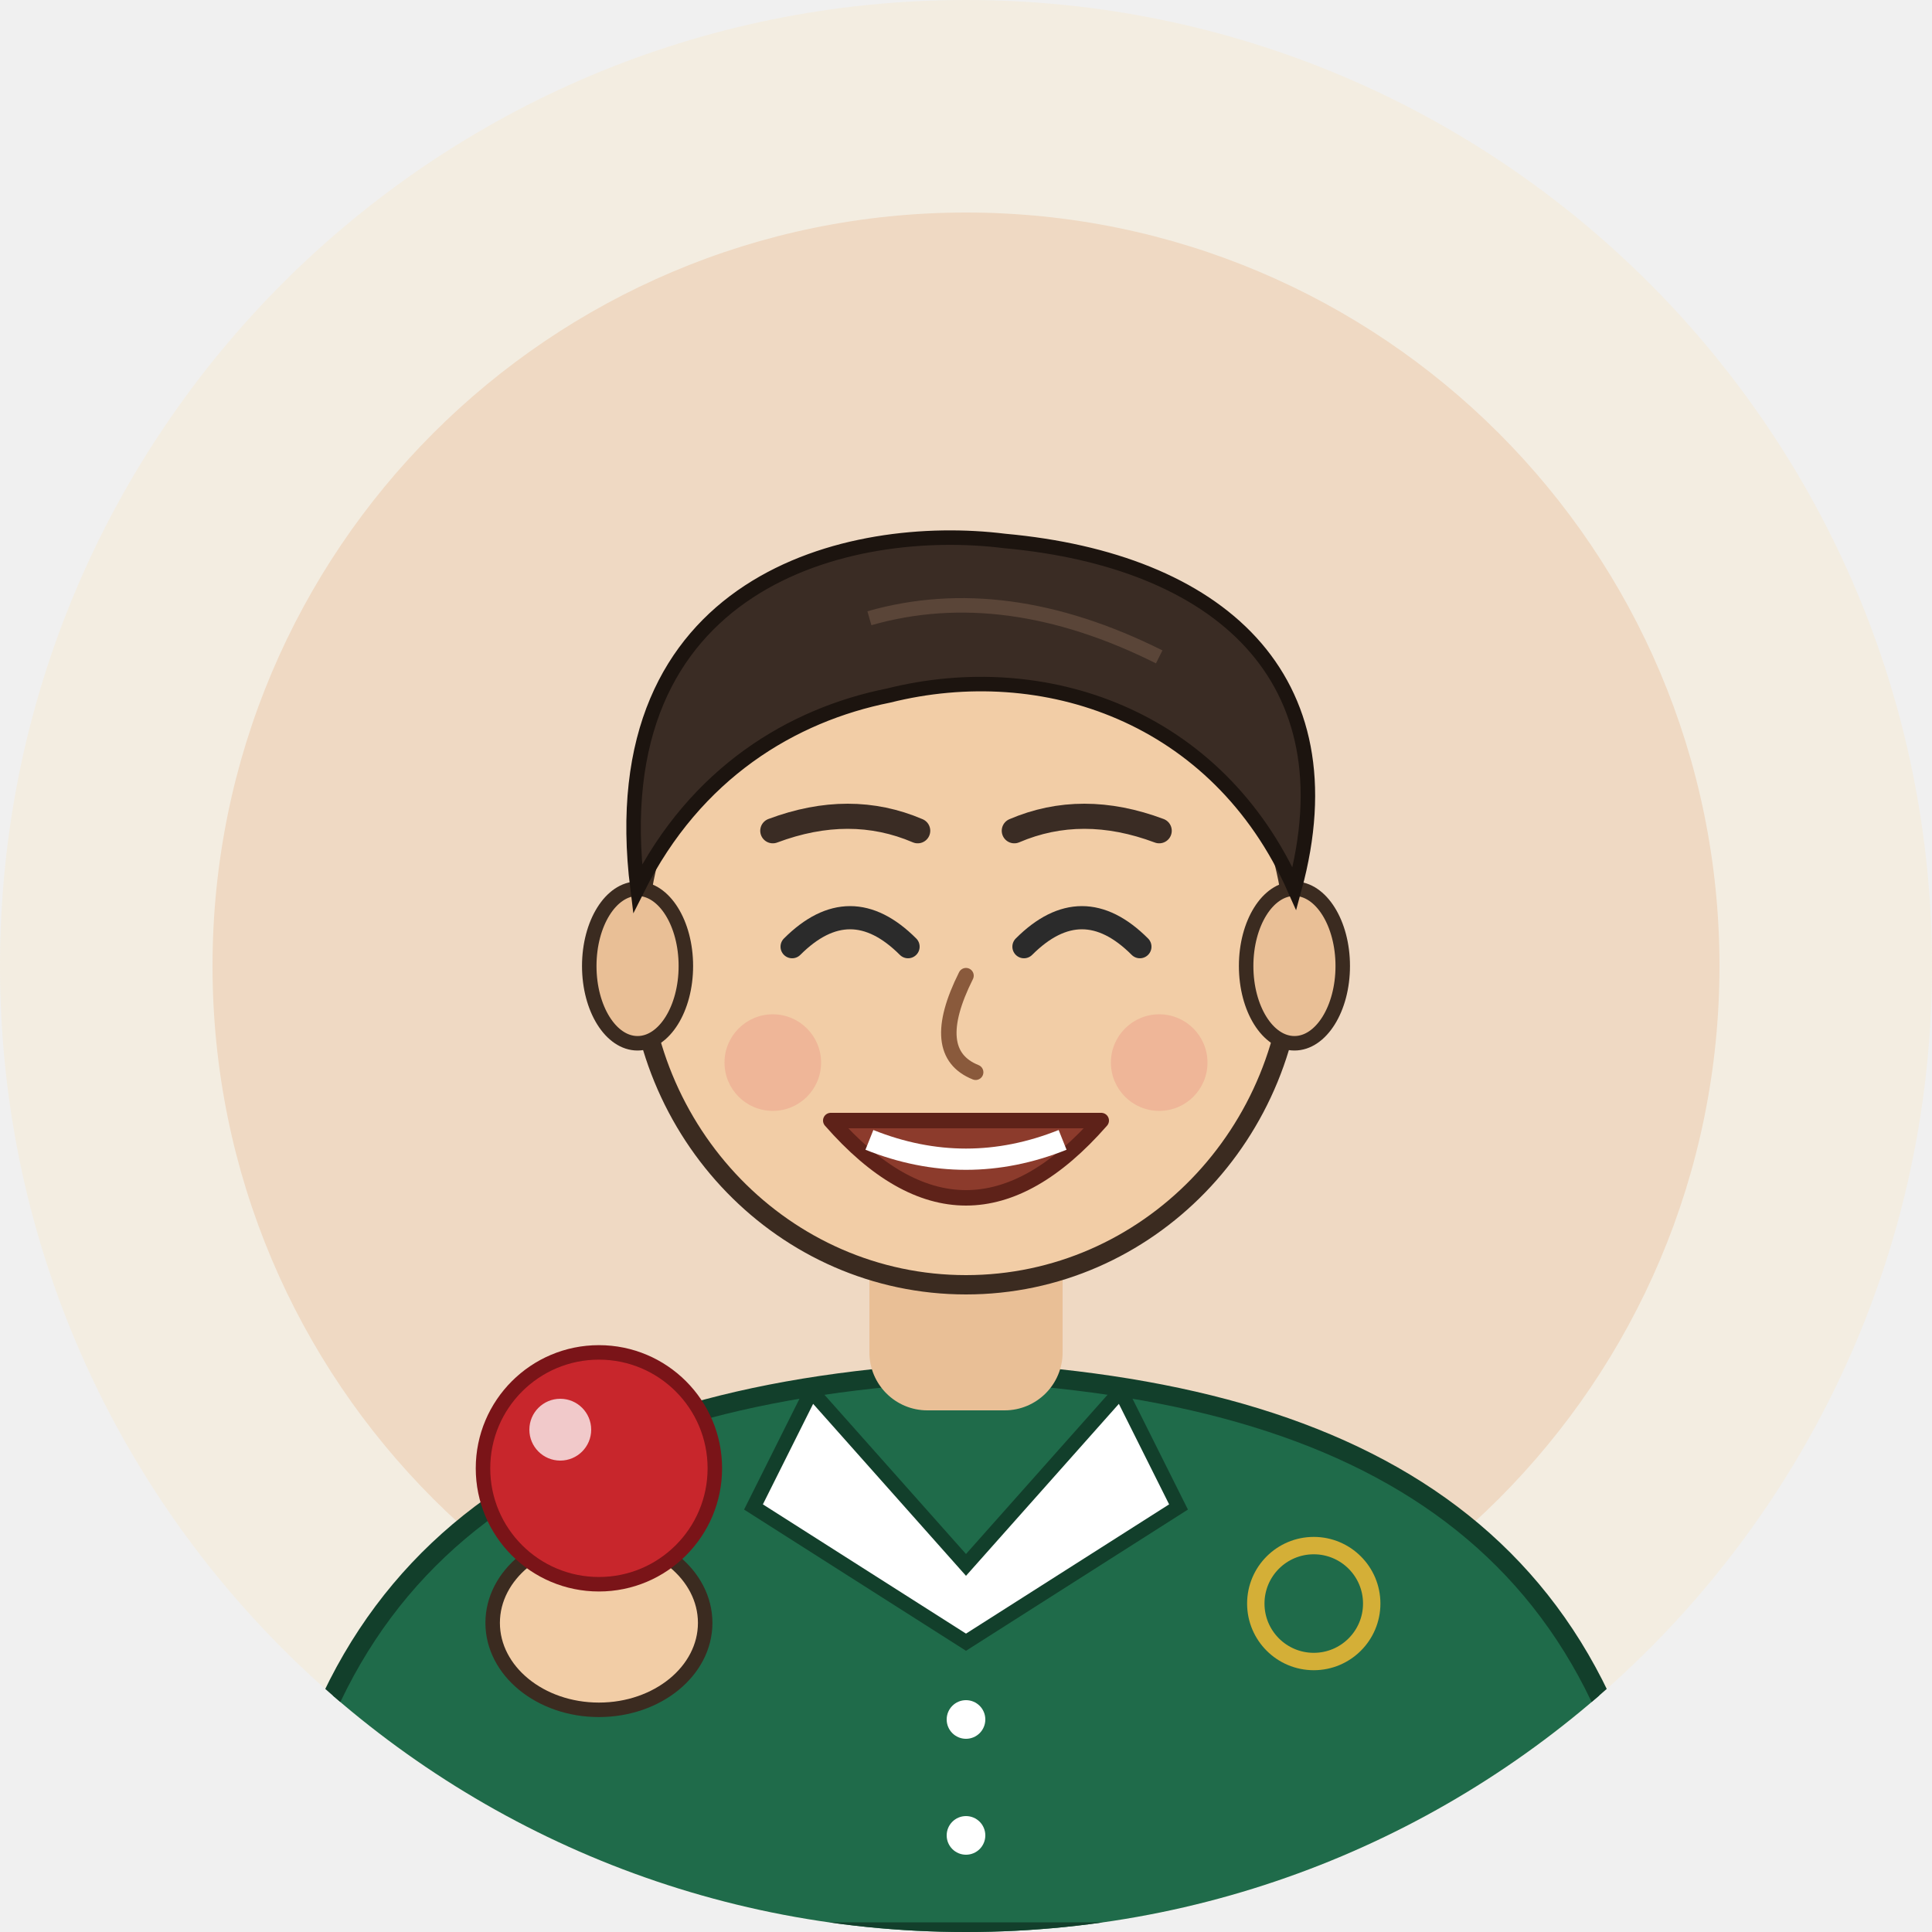
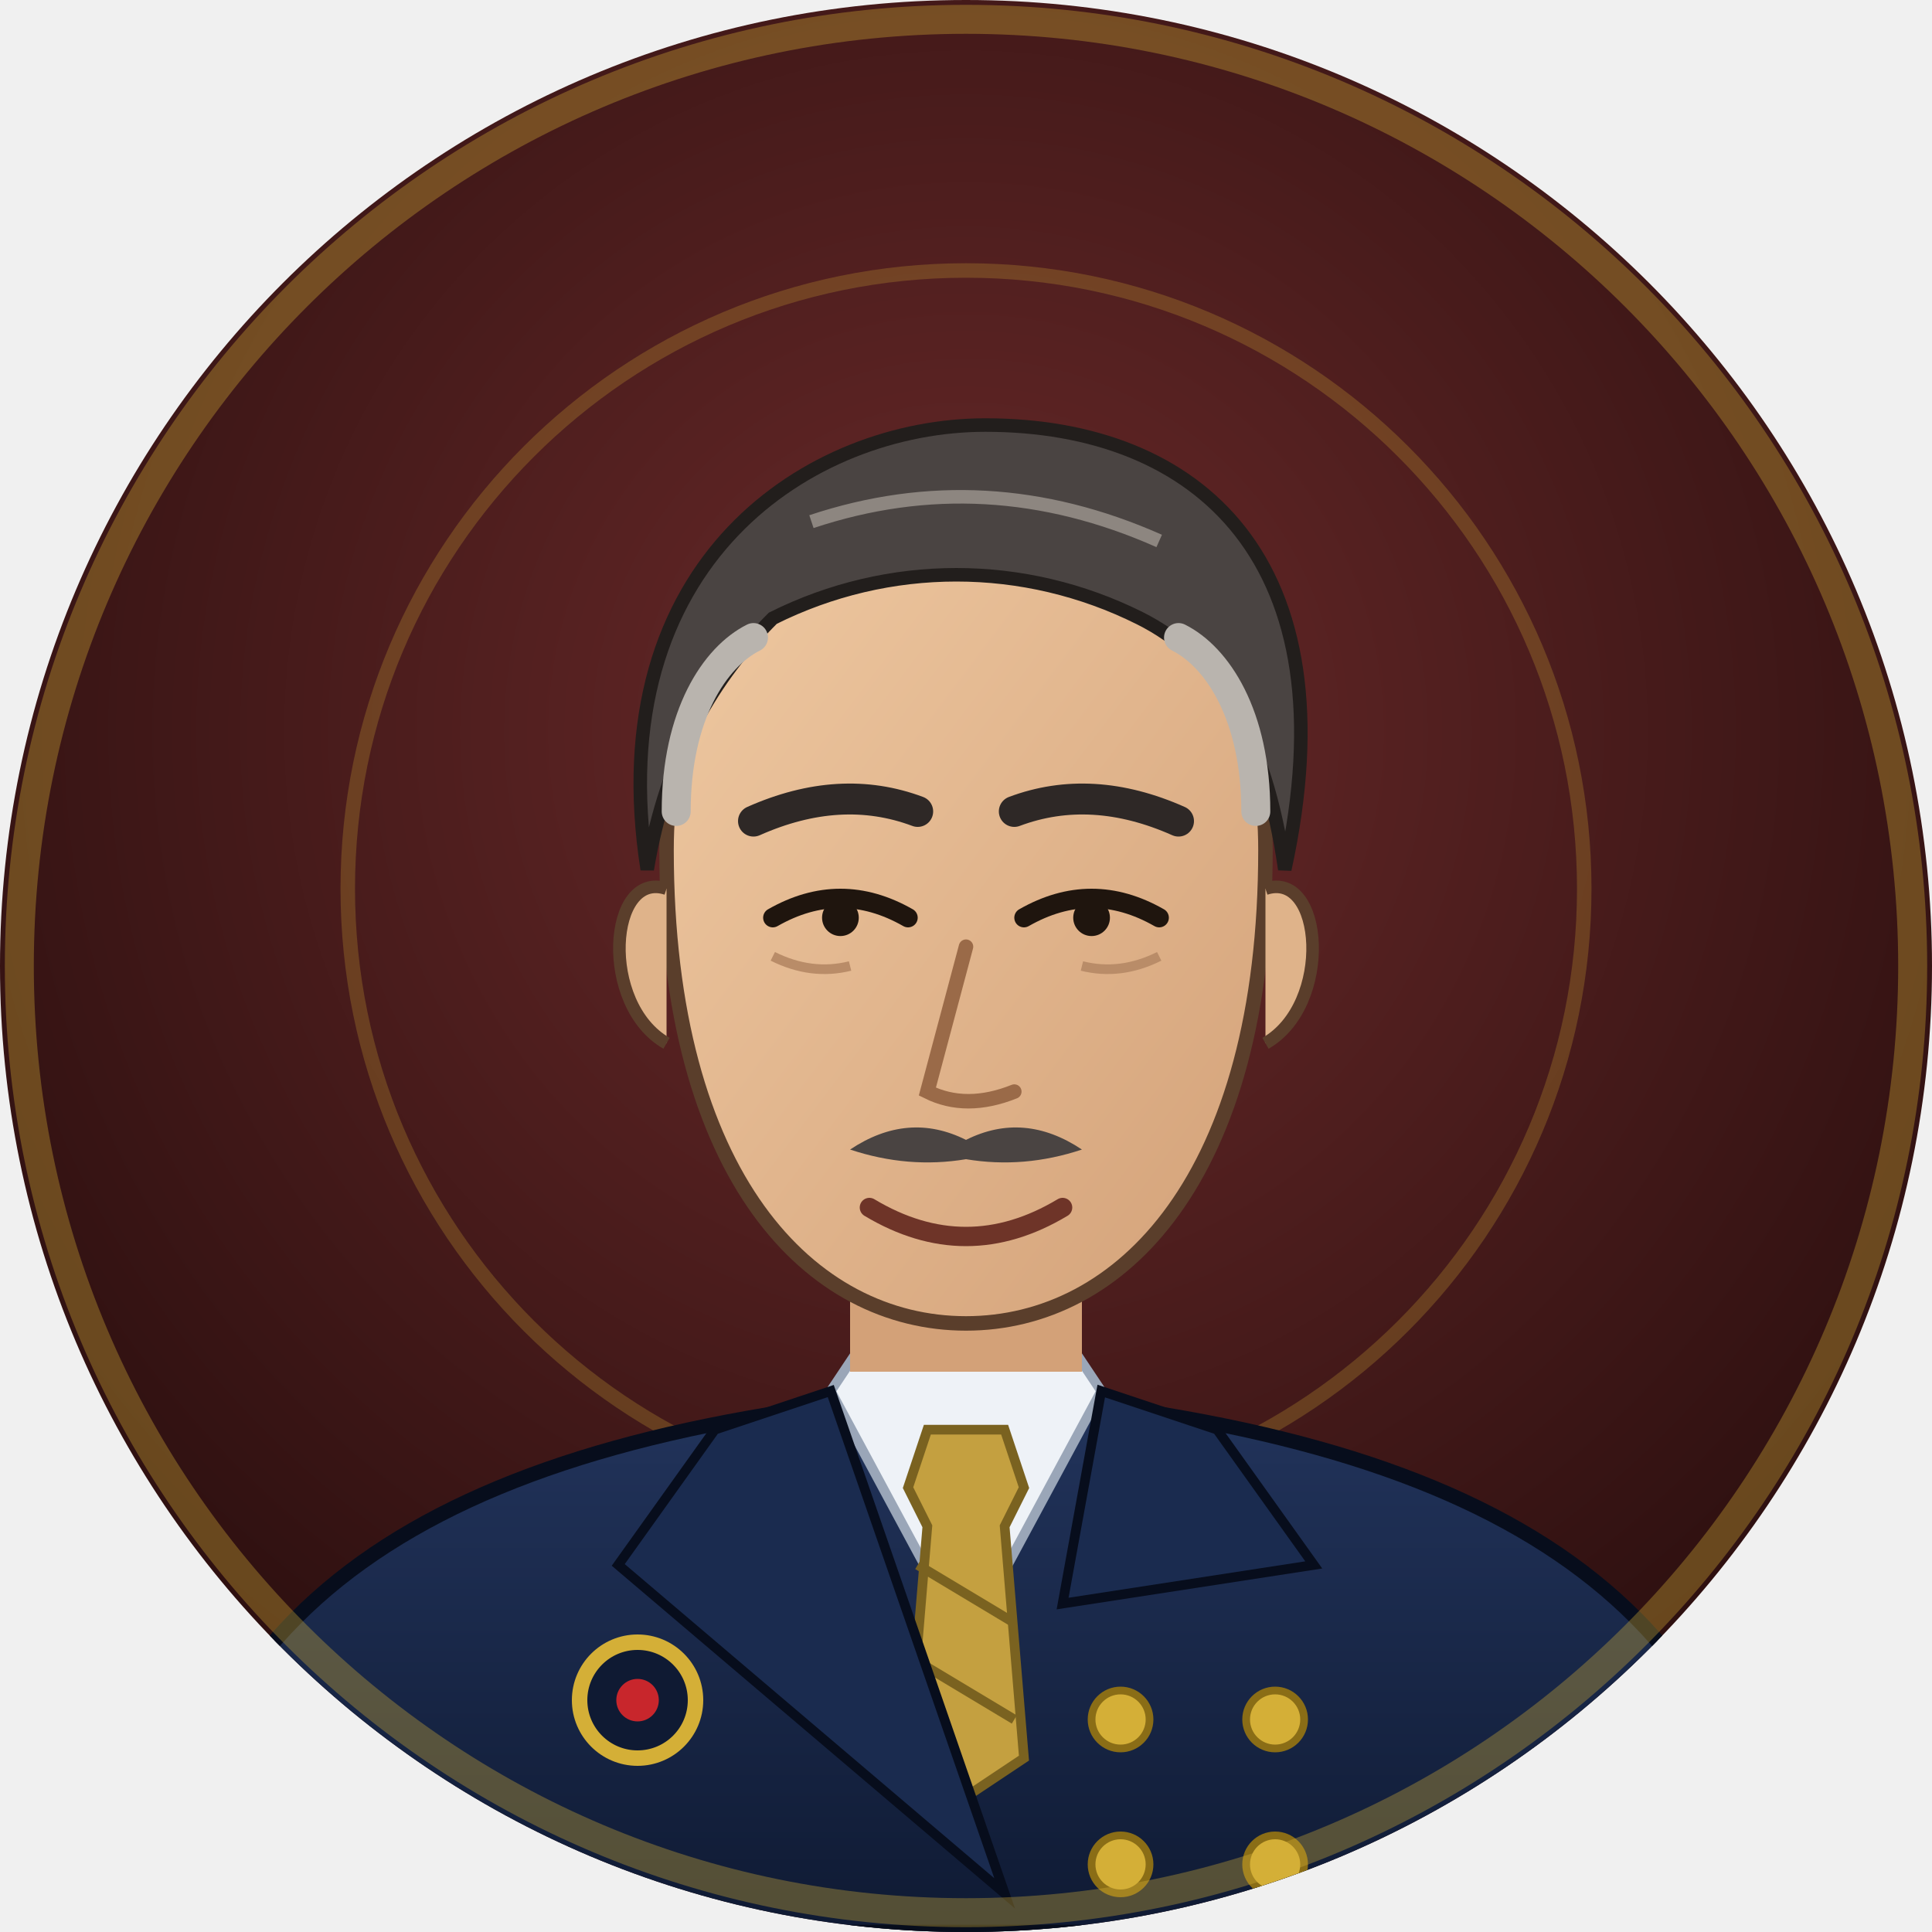
<svg xmlns="http://www.w3.org/2000/svg" viewBox="0 0 200 200" role="img" aria-label="윤OO 우리당구클럽(광주) 사장 캐릭터">
  <defs>
    <clipPath id="c">
      <circle cx="100" cy="100" r="100" />
    </clipPath>
+     <radialGradient id="bg" cx="50%" cy="38%" r="70%">
+       <stop offset="0" stop-color="#6b2a2a" />
+       <stop offset="1" stop-color="#220b0b" />
+     </radialGradient>
+     <linearGradient id="jacket" x1="0" y1="0" x2="0" y2="1">
+       <stop offset="0" stop-color="#22345c" />
+       <stop offset="1" stop-color="#0f1a33" />
+     </linearGradient>
+     <linearGradient id="skin" x1="0" y1="0" x2="1" y2="1">
+       <stop offset="0" stop-color="#efc9a2" />
+       <stop offset="1" stop-color="#d3a178" />
+     </linearGradient>
  </defs>
  <g clip-path="url(#c)">
-     <rect width="200" height="200" fill="#f3ede1" />
-     <circle cx="100" cy="100" r="78" fill="#efd9c3" />
-     <path d="M28 200 C32 160 58 144 100 142 C142 144 168 160 172 200 Z" fill="#1f6b4a" stroke="#123f2b" stroke-width="2" />
-     <path d="M84 144 L100 162 L116 144 L122 156 L100 170 L78 156 Z" fill="#ffffff" stroke="#123f2b" stroke-width="1.5" />
-     <circle cx="100" cy="178" r="2" fill="#ffffff" />
-     <circle cx="100" cy="190" r="2" fill="#ffffff" />
-     <circle cx="136" cy="166" r="6" fill="none" stroke="#d4af37" stroke-width="1.8" />
-     <rect x="90" y="124" width="20" height="22" rx="6" fill="#e9bf96" />
-     <ellipse cx="100" cy="98" rx="34" ry="35" fill="#f2cda6" stroke="#3b2b20" stroke-width="2" />
-     <ellipse cx="66" cy="100" rx="5" ry="8" fill="#e9bf96" stroke="#3b2b20" stroke-width="1.5" />
-     <ellipse cx="134" cy="100" rx="5" ry="8" fill="#e9bf96" stroke="#3b2b20" stroke-width="1.5" />
-     <path d="M66 92 C62 60 88 54 104 56 C126 58 140 70 134 92 C126 74 108 68 92 72 C82 74 72 80 66 92 Z" fill="#3a2c24" stroke="#1c140f" stroke-width="1.5" />
-     <path d="M90 64 Q104 60 120 68" stroke="#5a4538" stroke-width="1.5" fill="none" />
-     <path d="M80 86 Q88 83 95 86 M105 86 Q112 83 120 86" stroke="#3a2c24" stroke-width="2.6" fill="none" stroke-linecap="round" />
-     <path d="M82 98 Q88 92 94 98 M106 98 Q112 92 118 98" stroke="#2b2b2b" stroke-width="2.4" fill="none" stroke-linecap="round" />
-     <circle cx="80" cy="110" r="5" fill="#ec9f8a" opacity="0.5" />
-     <circle cx="120" cy="110" r="5" fill="#ec9f8a" opacity="0.5" />
-     <path d="M100 101 Q96 109 101 111" stroke="#8a5a3c" stroke-width="1.6" fill="none" stroke-linecap="round" />
-     <path d="M86 116 Q100 132 114 116 Z" fill="#8c3b2c" stroke="#5e2219" stroke-width="1.6" stroke-linejoin="round" />
-     <path d="M90 118 Q100 122 110 118" stroke="#ffffff" stroke-width="2.2" fill="none" />
-     <ellipse cx="62" cy="168" rx="11" ry="9" fill="#f2cda6" stroke="#3b2b20" stroke-width="1.5" />
-     <circle cx="62" cy="152" r="12" fill="#c8262c" stroke="#7a1418" stroke-width="1.5" />
-     <circle cx="58" cy="148" r="3.2" fill="#ffffff" opacity="0.75" />
+     <rect width="200" height="200" fill="url(#bg)" />
+     <circle cx="100" cy="92" r="64" fill="none" stroke="#d4af37" stroke-opacity="0.25" stroke-width="1.5" />
+     <path d="M16 200 C20 164 48 148 100 144 C152 148 180 164 184 200 Z" fill="url(#jacket)" stroke="#070d1c" stroke-width="1.5" />
+     <path d="M86 144 L100 170 L114 144 L110 138 L90 138 Z" fill="#eef2f7" stroke="#9aa6b8" stroke-width="1" />
+     <path d="M96 148 L104 148 L106 154 L104 158 L106 182 L100 186 L94 182 L96 158 L94 154 Z" fill="#c4a040" stroke="#7a6220" stroke-width="1" />
+     <path d="M95 162 L105 168 M95 172 L105 178" stroke="#7a6220" stroke-width="1" />
+     <path d="M86 144 L104 196 L64 162 L74 148 Z" fill="#1a2b4f" stroke="#070d1c" stroke-width="1" />
+     <path d="M114 144 L110 166 L136 162 L126 148 Z" fill="#1a2b4f" stroke="#070d1c" stroke-width="1" />
+     <circle cx="116" cy="178" r="3" fill="#d4af37" stroke="#8a6d16" stroke-width="0.8" />
+     <circle cx="132" cy="178" r="3" fill="#d4af37" stroke="#8a6d16" stroke-width="0.8" />
+     <circle cx="116" cy="193" r="3" fill="#d4af37" stroke="#8a6d16" stroke-width="0.8" />
+     <circle cx="132" cy="193" r="3" fill="#d4af37" stroke="#8a6d16" stroke-width="0.8" />
+     <circle cx="66" cy="176" r="6" fill="#0f1a33" stroke="#d4af37" stroke-width="1.6" />
+     <circle cx="66" cy="176" r="2.2" fill="#c8262c" />
+     <path d="M88 120 L88 142 L112 142 L112 120 Z" fill="#d3a178" />
+     <path d="M69 88 C69 122 84 137 100 137 C116 137 131 122 131 88 C131 66 117 55 100 55 C83 55 69 66 69 88 Z" fill="url(#skin)" stroke="#5a3e2b" stroke-width="1.5" />
+     <path d="M69 92 C63 90 62 104 69 108" fill="#dfb38a" stroke="#5a3e2b" stroke-width="1.3" />
+     <path d="M131 92 C137 90 138 104 131 108" fill="#dfb38a" stroke="#5a3e2b" stroke-width="1.3" />
+     <path d="M67 90 C62 58 84 44 102 44 C124 44 140 58 133 90 C131 76 126 68 118 64 C106 58 92 58 80 64 C74 70 69 78 67 90 Z" fill="#4a4442" stroke="#221e1c" stroke-width="1.4" />
+     <path d="M70 84 C70 74 74 68 78 66 M130 84 C130 74 126 68 122 66" stroke="#b9b4ae" stroke-width="3" fill="none" stroke-linecap="round" />
+     <path d="M84 54 Q102 48 120 56" stroke="#8d8680" stroke-width="1.4" fill="none" />
+     <path d="M78 85 Q87 81 95 84" stroke="#2e2826" stroke-width="3.2" fill="none" stroke-linecap="round" />
+     <path d="M105 84 Q113 81 122 85" stroke="#2e2826" stroke-width="3.2" fill="none" stroke-linecap="round" />
+     <path d="M80 95 Q87 91 94 95" stroke="#1f150e" stroke-width="2" fill="none" stroke-linecap="round" />
+     <path d="M106 95 Q113 91 120 95" stroke="#1f150e" stroke-width="2" fill="none" stroke-linecap="round" />
+     <circle cx="87" cy="95" r="1.9" fill="#1f150e" />
+     <circle cx="113" cy="95" r="1.9" fill="#1f150e" />
+     <path d="M80 99 Q84 101 88 100 M112 100 Q116 101 120 99" stroke="#b98c68" stroke-width="1" fill="none" />
+     <path d="M100 98 L96 113 Q100 115 105 113" stroke="#9a6a48" stroke-width="1.5" fill="none" stroke-linecap="round" />
+     <path d="M88 119 Q94 115 100 118 Q106 115 112 119 Q106 121 100 120 Q94 121 88 119 Z" fill="#4a4442" />
+     <path d="M90 125 Q100 131 110 125" stroke="#6e3428" stroke-width="2" fill="none" stroke-linecap="round" />
+     <circle cx="100" cy="100" r="98" fill="none" stroke="#d4af37" stroke-opacity="0.35" stroke-width="3" />
  </g>
</svg>
